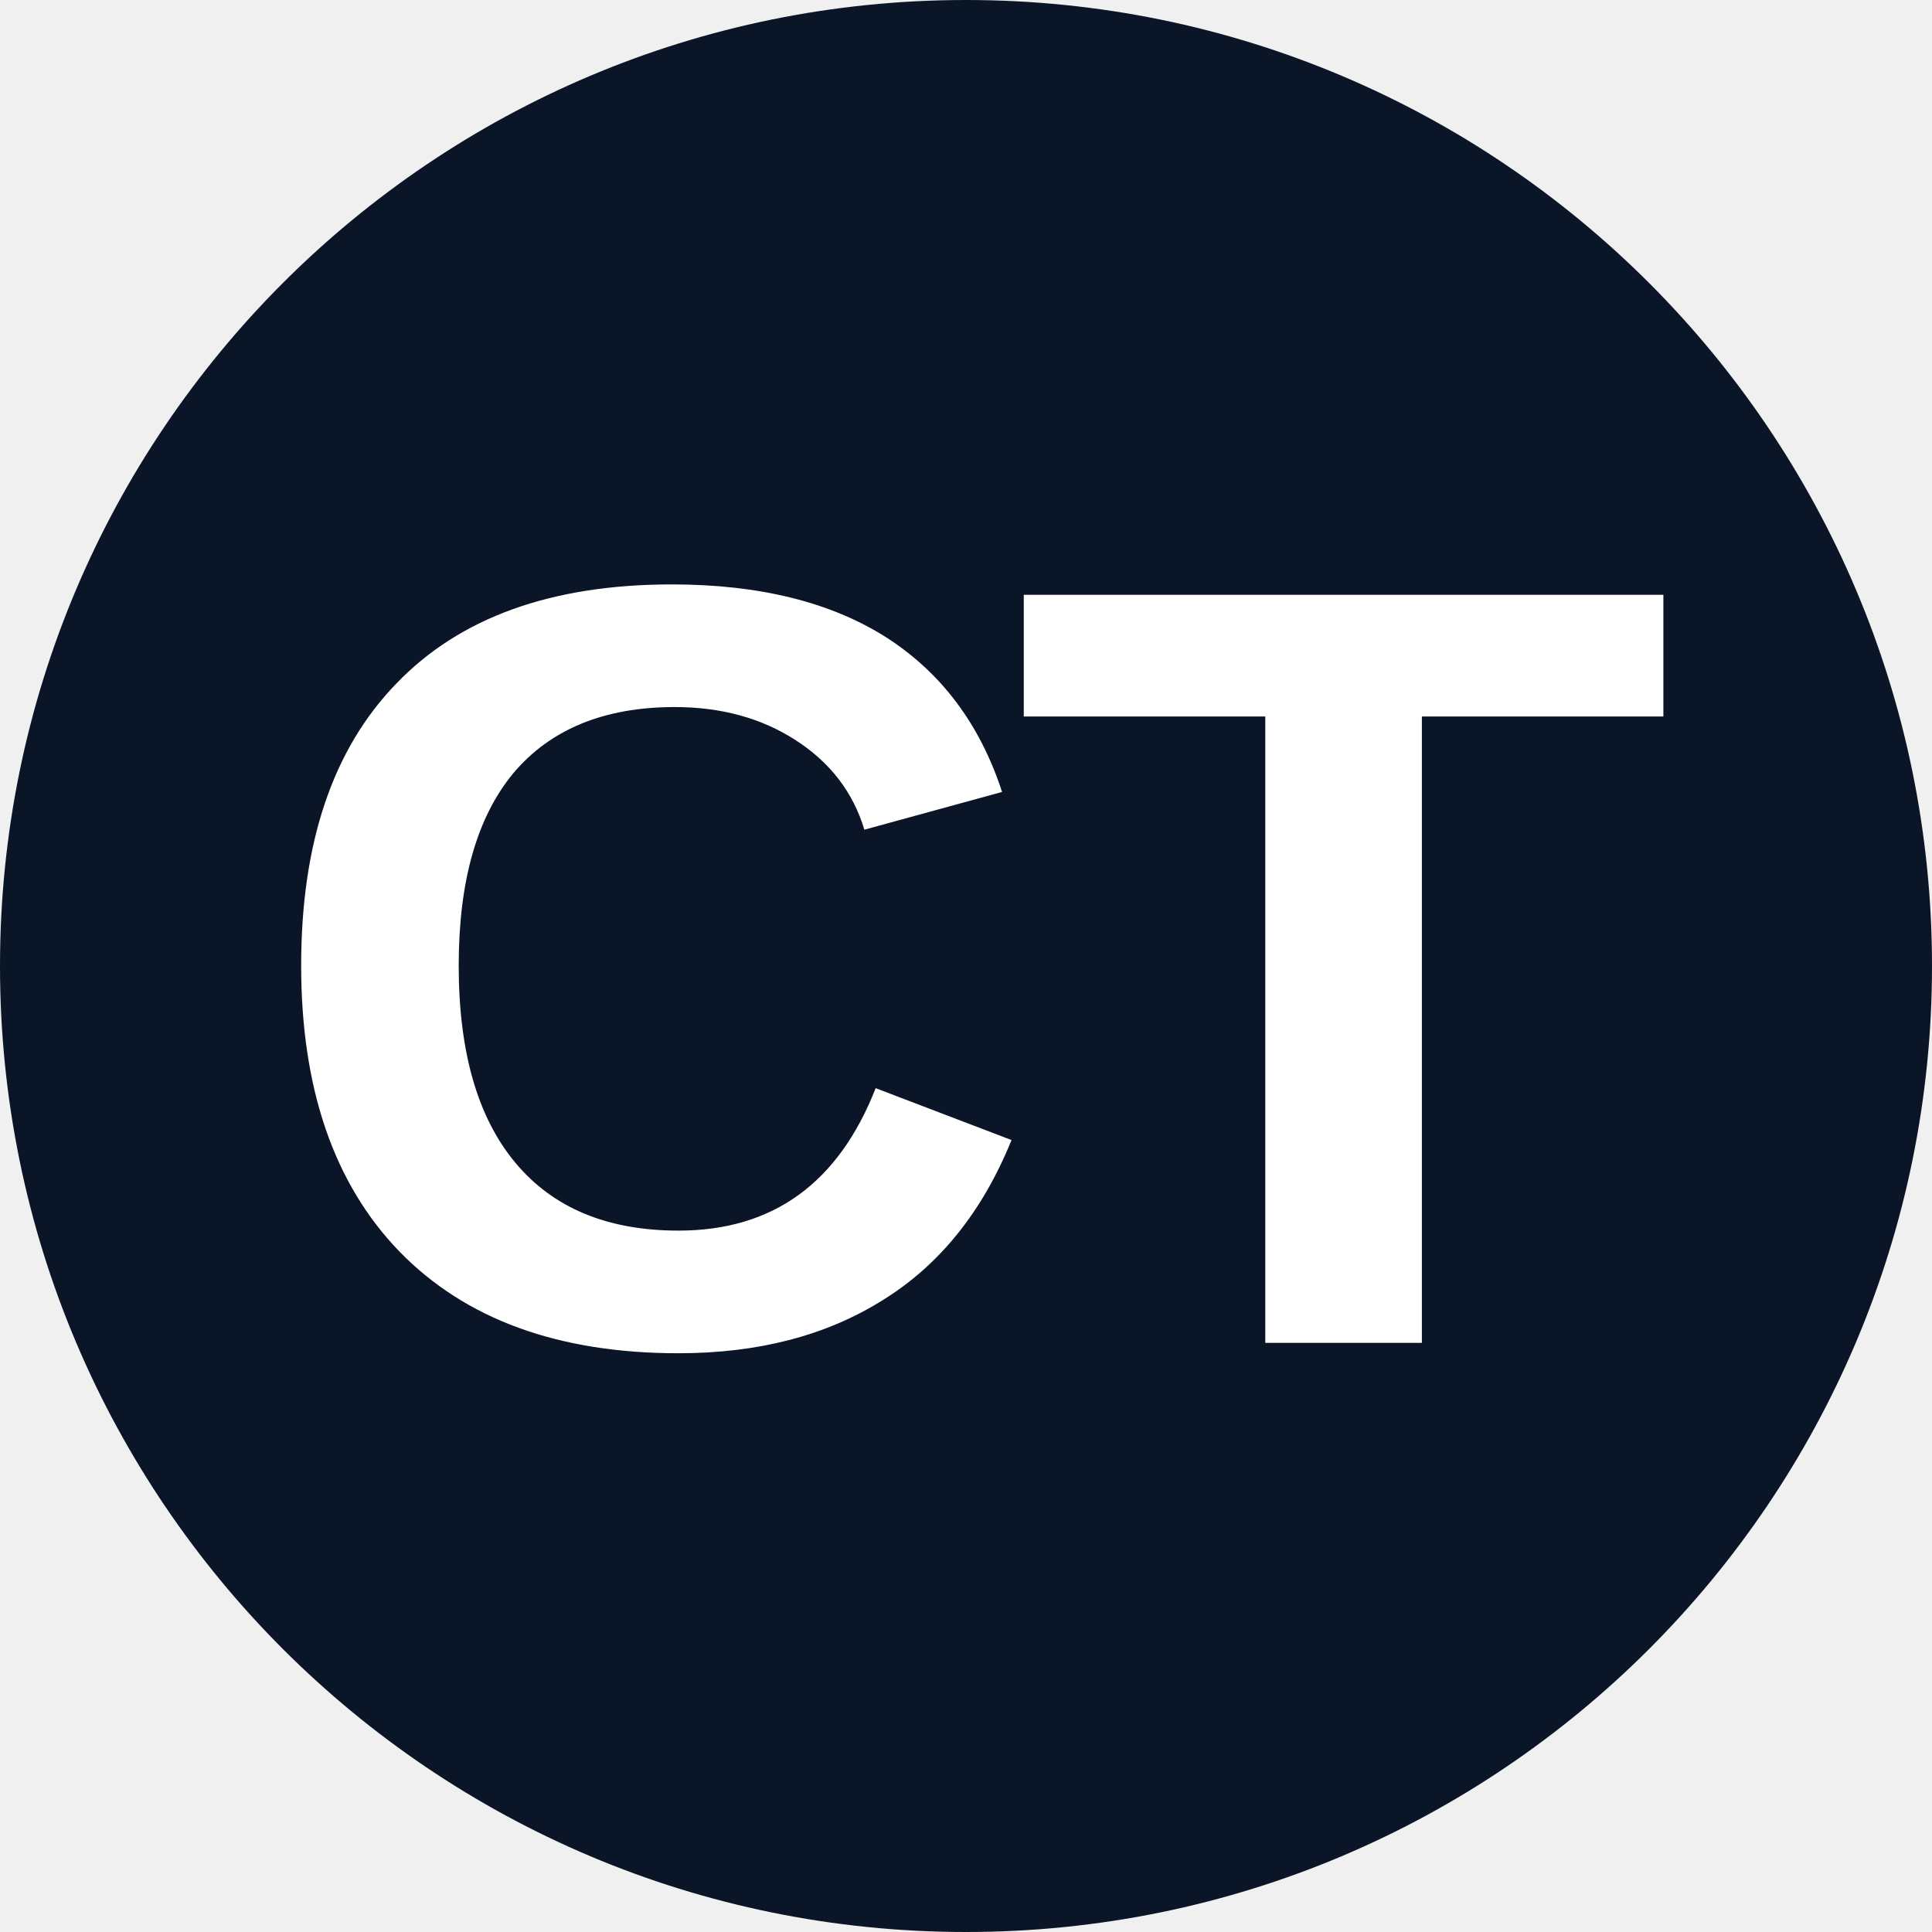
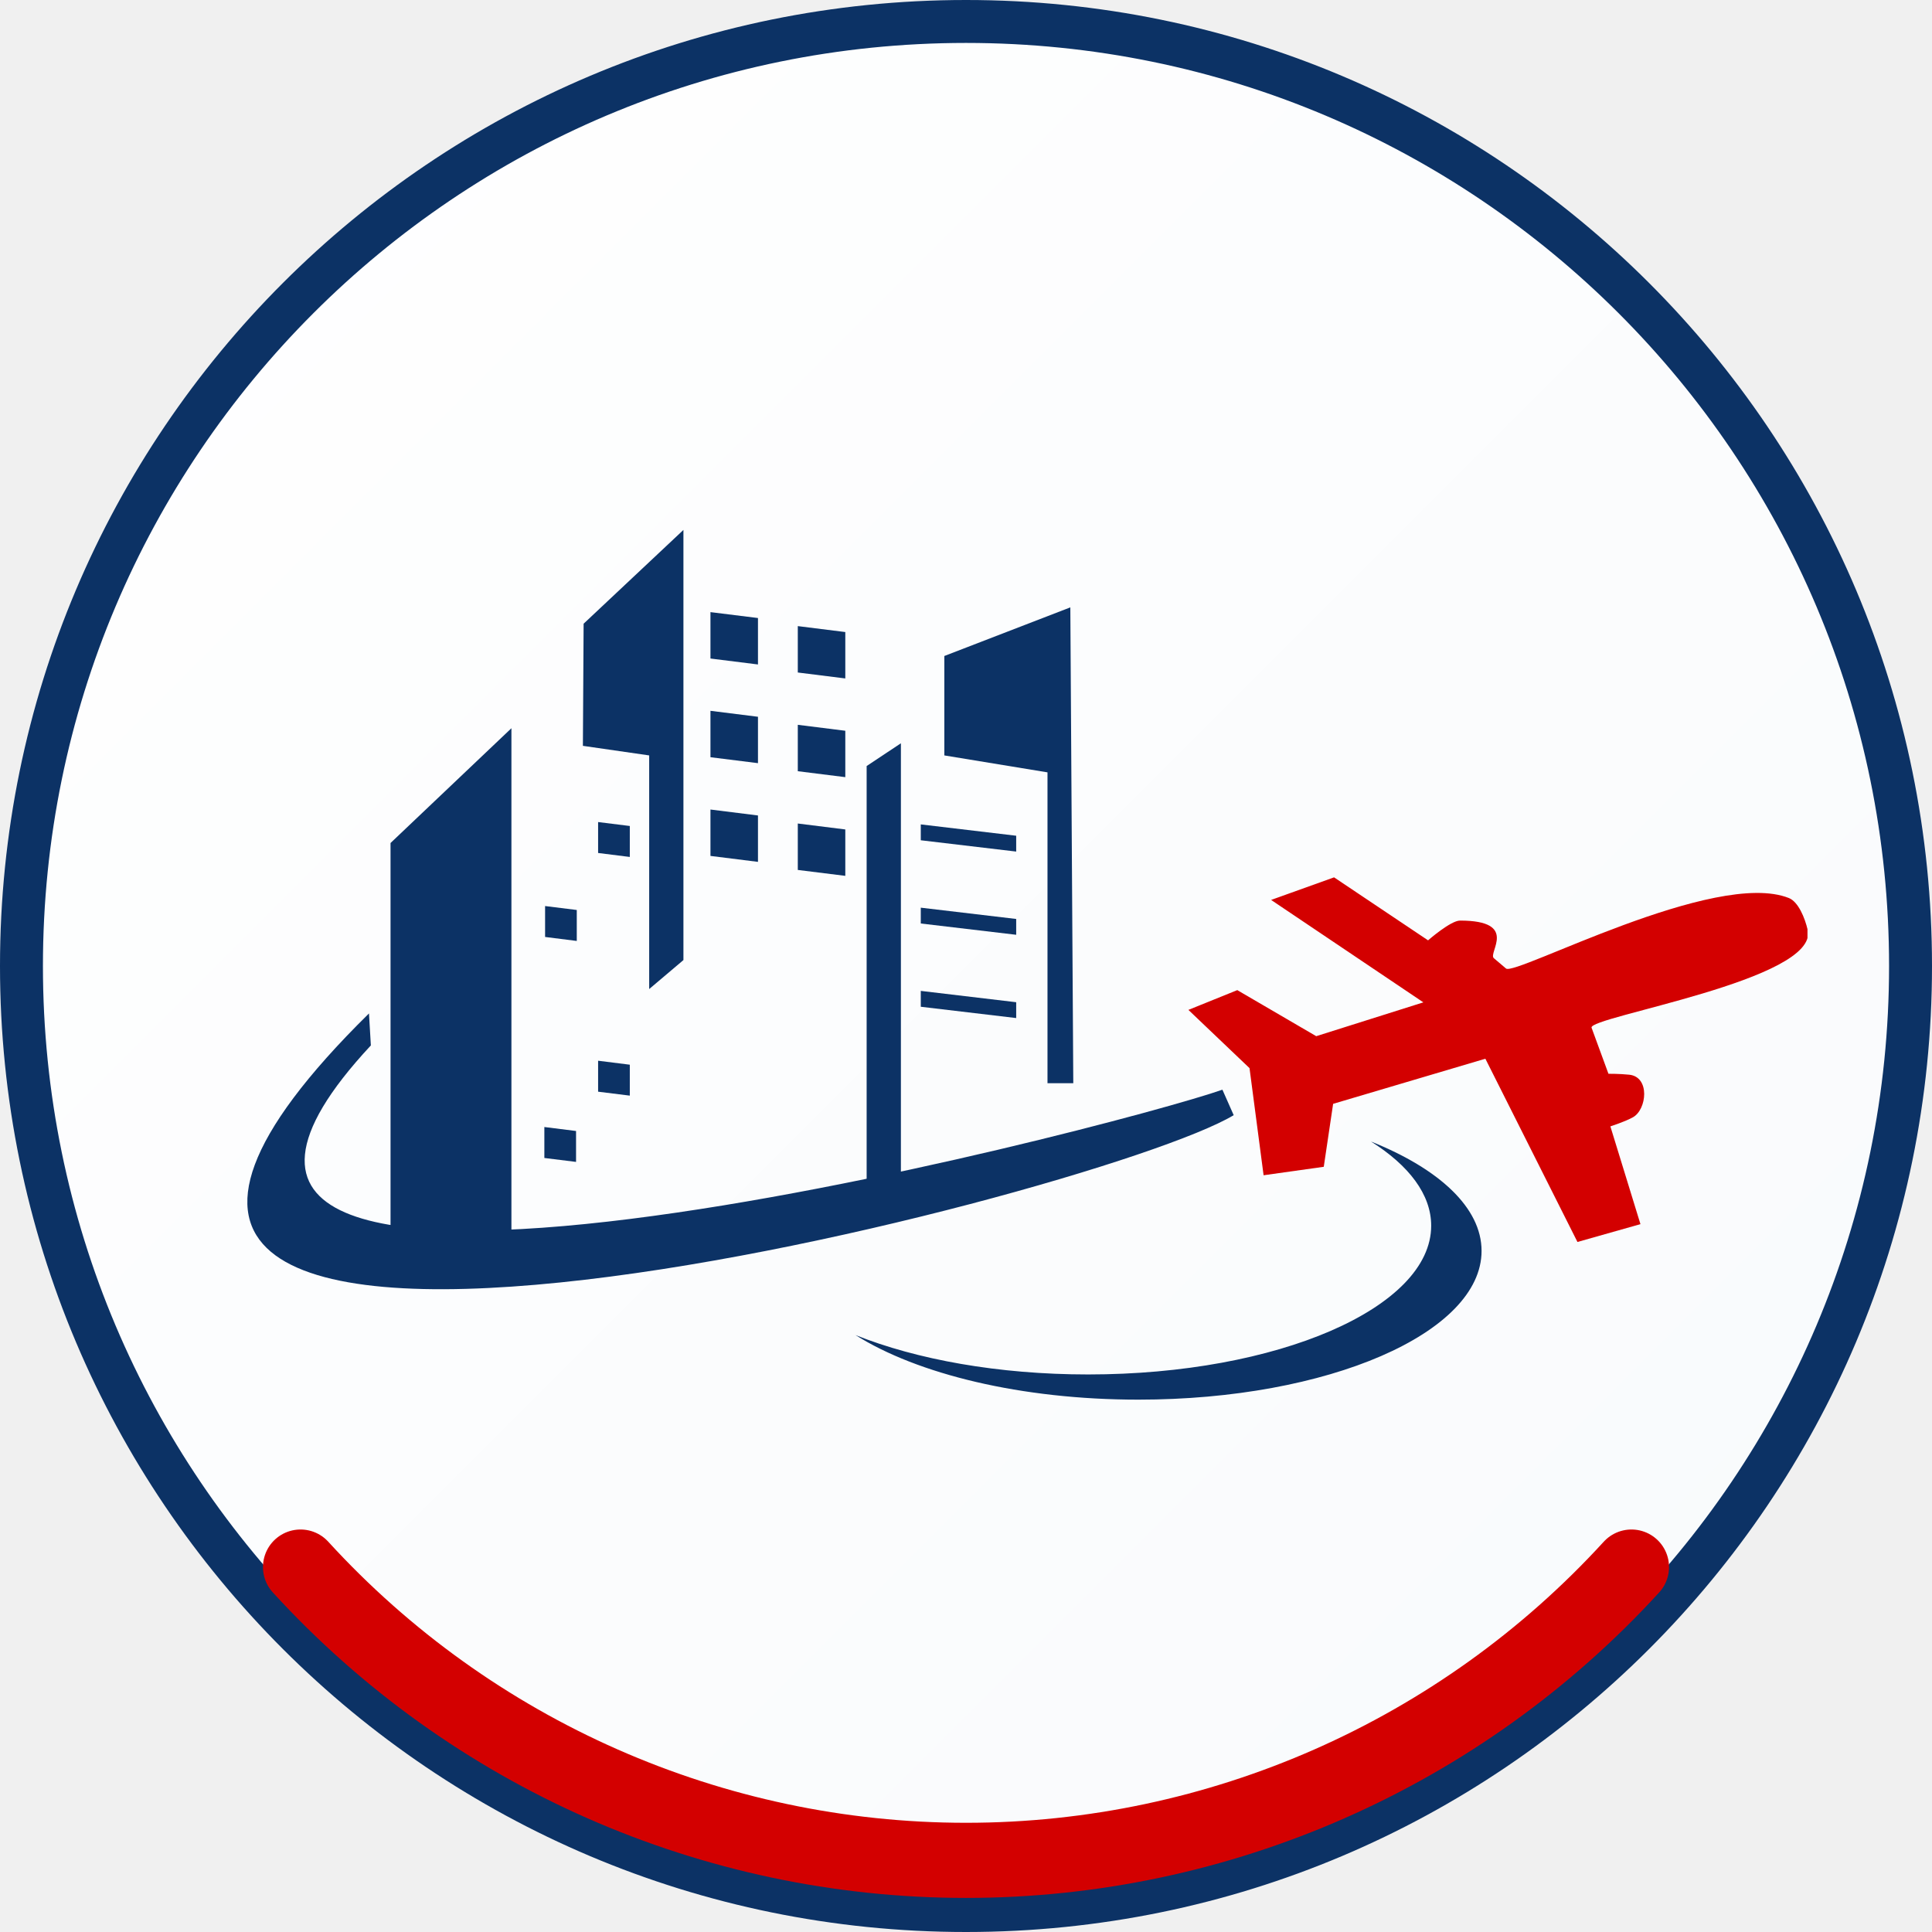
- <svg xmlns="http://www.w3.org/2000/svg" viewBox="0 0 32 32">
-   <circle cx="16" cy="16" r="16" fill="#0a1628" />
-   <text x="16" y="16" fill="#FFFFFF" font-family="Arial, Helvetica, sans-serif" font-weight="900" font-size="18" text-anchor="middle" dominant-baseline="central" letter-spacing="-0.5">CT</text>
+ <svg xmlns="http://www.w3.org/2000/svg" viewBox="0 0 180 180">
+   <defs>
+     <linearGradient id="bgGrad" x1="0%" y1="0%" x2="100%" y2="100%">
+       <stop offset="0%" stop-color="#ffffff" />
+       <stop offset="100%" stop-color="#f8fafc" />
+     </linearGradient>
+     <clipPath id="b1">
+       <path d="M 148 116.043 L 158 116.043 L 158 158 L 148 158 Z" />
+     </clipPath>
+     <clipPath id="planeClip">
+       <path d="M 203.625 147.746 L 260.195 147.746 L 260.195 181.145 L 203.625 181.145 Z" />
+     </clipPath>
+     <clipPath id="swooshClip">
+       <path d="M 173.188 171.875 L 230.441 171.875 L 230.441 195.492 L 173.188 195.492 Z" />
+     </clipPath>
+   </defs>
+   <circle cx="90" cy="90" r="88" fill="url(#bgGrad)" stroke="#0c3265" stroke-width="4" />
+   <path d="M 28 146 A 84 84 0 0 0 152 146" fill="none" stroke="#d30000" stroke-width="7" stroke-linecap="round" />
+   <g transform="translate(-97, -69) scale(1.02)">
+     <path fill="#0c3265" d="M 192.863 123.125 L 181.355 127.566 L 181.355 136.648 L 190.777 138.195 L 190.777 166.59 L 193.133 166.59 L 192.863 123.125" fill-rule="evenodd" />
+     <path fill="#0c3265" d="M 187.918 143.984 L 179.203 142.949 L 179.203 144.398 L 187.918 145.43 L 187.918 143.984" fill-rule="evenodd" />
+     <path fill="#0c3265" d="M 187.918 151.586 L 179.203 150.555 L 179.203 152 L 187.918 153.031 L 187.918 151.586" fill-rule="evenodd" />
+     <path fill="#0c3265" d="M 187.918 159.191 L 179.203 158.156 L 179.203 159.605 L 187.918 160.637 L 187.918 159.191" fill-rule="evenodd" />
+     <path fill="#0c3265" d="M 172.309 125.379 L 167.969 124.836 L 167.969 129.074 L 172.309 129.617 L 172.309 125.379" fill-rule="evenodd" />
+     <path fill="#0c3265" d="M 172.309 134.395 L 167.969 133.852 L 167.969 138.09 L 172.309 138.633 L 172.309 134.395" fill-rule="evenodd" />
+     <path fill="#0c3265" d="M 172.309 143.41 L 167.969 142.867 L 167.969 147.109 L 172.309 147.648 L 172.309 143.41" fill-rule="evenodd" />
+     <path fill="#0c3265" d="M 164.332 124.098 L 159.992 123.559 L 159.992 127.797 L 164.332 128.34 L 164.332 124.098" fill-rule="evenodd" />
+     <path fill="#0c3265" d="M 164.332 133.117 L 159.992 132.574 L 159.992 136.812 L 164.332 137.355 L 164.332 133.117" fill-rule="evenodd" />
+     <path fill="#0c3265" d="M 164.332 142.133 L 159.992 141.59 L 159.992 145.828 L 164.332 146.371 L 164.332 142.133" fill-rule="evenodd" />
+     <path fill="#0c3265" d="M 152.625 143.094 L 149.73 142.734 L 149.73 145.559 L 152.625 145.922 L 152.625 143.094" fill-rule="evenodd" />
+     <path fill="#0c3265" d="M 147.781 150.766 L 144.887 150.406 L 144.887 153.23 L 147.781 153.594 L 147.781 150.766" fill-rule="evenodd" />
+     <path fill="#0c3265" d="M 152.625 164.898 L 149.73 164.535 L 149.73 167.363 L 152.625 167.723 L 152.625 164.898" fill-rule="evenodd" />
+     <path fill="#0c3265" d="M 147.715 170.953 L 144.82 170.59 L 144.82 173.418 L 147.715 173.777 L 147.715 170.953" fill-rule="evenodd" />
+     <path fill="#0c3265" d="M 177.387 135.539 L 174.258 137.617 L 174.258 176.91 L 177.387 174.832 L 177.387 135.539" fill-rule="evenodd" />
+     <g clip-path="url(#b1)">
+       <path fill="#0c3265" d="M 157.523 116.051 L 148.406 124.617 L 148.34 135.773 L 154.395 136.648 L 154.395 157.988 L 157.523 155.34 L 157.523 116.051" fill-rule="evenodd" />
+     </g>
+     <path fill="#0c3265" d="M 141.812 134.164 L 130.77 144.648 L 130.77 183.316 L 141.812 181.043 L 141.812 134.164" fill-rule="evenodd" />
+     <g clip-path="url(#planeClip)">
+       <path fill="#d30000" d="M 208.113 158.086 L 203.648 159.891 L 209.23 165.211 L 210.516 174.996 L 216.012 174.223 L 216.867 168.473 L 230.773 164.352 L 239.184 181.09 L 244.938 179.461 L 242.191 170.531 C 242.191 170.531 243.543 170.098 244.254 169.699 C 245.527 168.988 245.828 166.008 243.914 165.812 C 243.027 165.719 242.016 165.727 242.016 165.727 L 240.473 161.52 C 240.105 160.52 261.27 157.168 260.215 152.594 C 259.957 151.477 259.355 150.02 258.5 149.676 C 251.777 146.988 233.492 156.816 232.66 156.113 L 231.547 155.168 C 230.98 154.688 233.875 151.734 228.457 151.734 C 227.598 151.734 225.539 153.539 225.539 153.539 L 216.953 147.785 L 211.203 149.848 L 225.109 159.203 L 215.324 162.293 L 208.113 158.086" fill-rule="evenodd" />
+     </g>
+     <path fill="#0c3265" d="M 128.973 163.137 C 97.688 196.734 197.523 170.453 206.754 167.18 L 207.785 169.508 C 195.355 176.996 82.441 205.871 128.801 160.215 L 128.973 163.137" fill-rule="evenodd" />
+     <g clip-path="url(#swooshClip)">
+       <path fill="#0c3265" d="M 225.824 179.605 C 225.824 187.105 211.789 193.191 194.484 193.191 C 186.289 193.191 178.828 191.828 173.242 189.594 C 178.895 193.156 188.359 195.492 199.082 195.492 C 216.391 195.492 230.426 189.406 230.426 181.906 C 230.426 177.953 226.535 174.398 220.324 171.914 C 223.793 174.102 225.824 176.75 225.824 179.605" fill-rule="evenodd" />
+     </g>
+   </g>
</svg>
